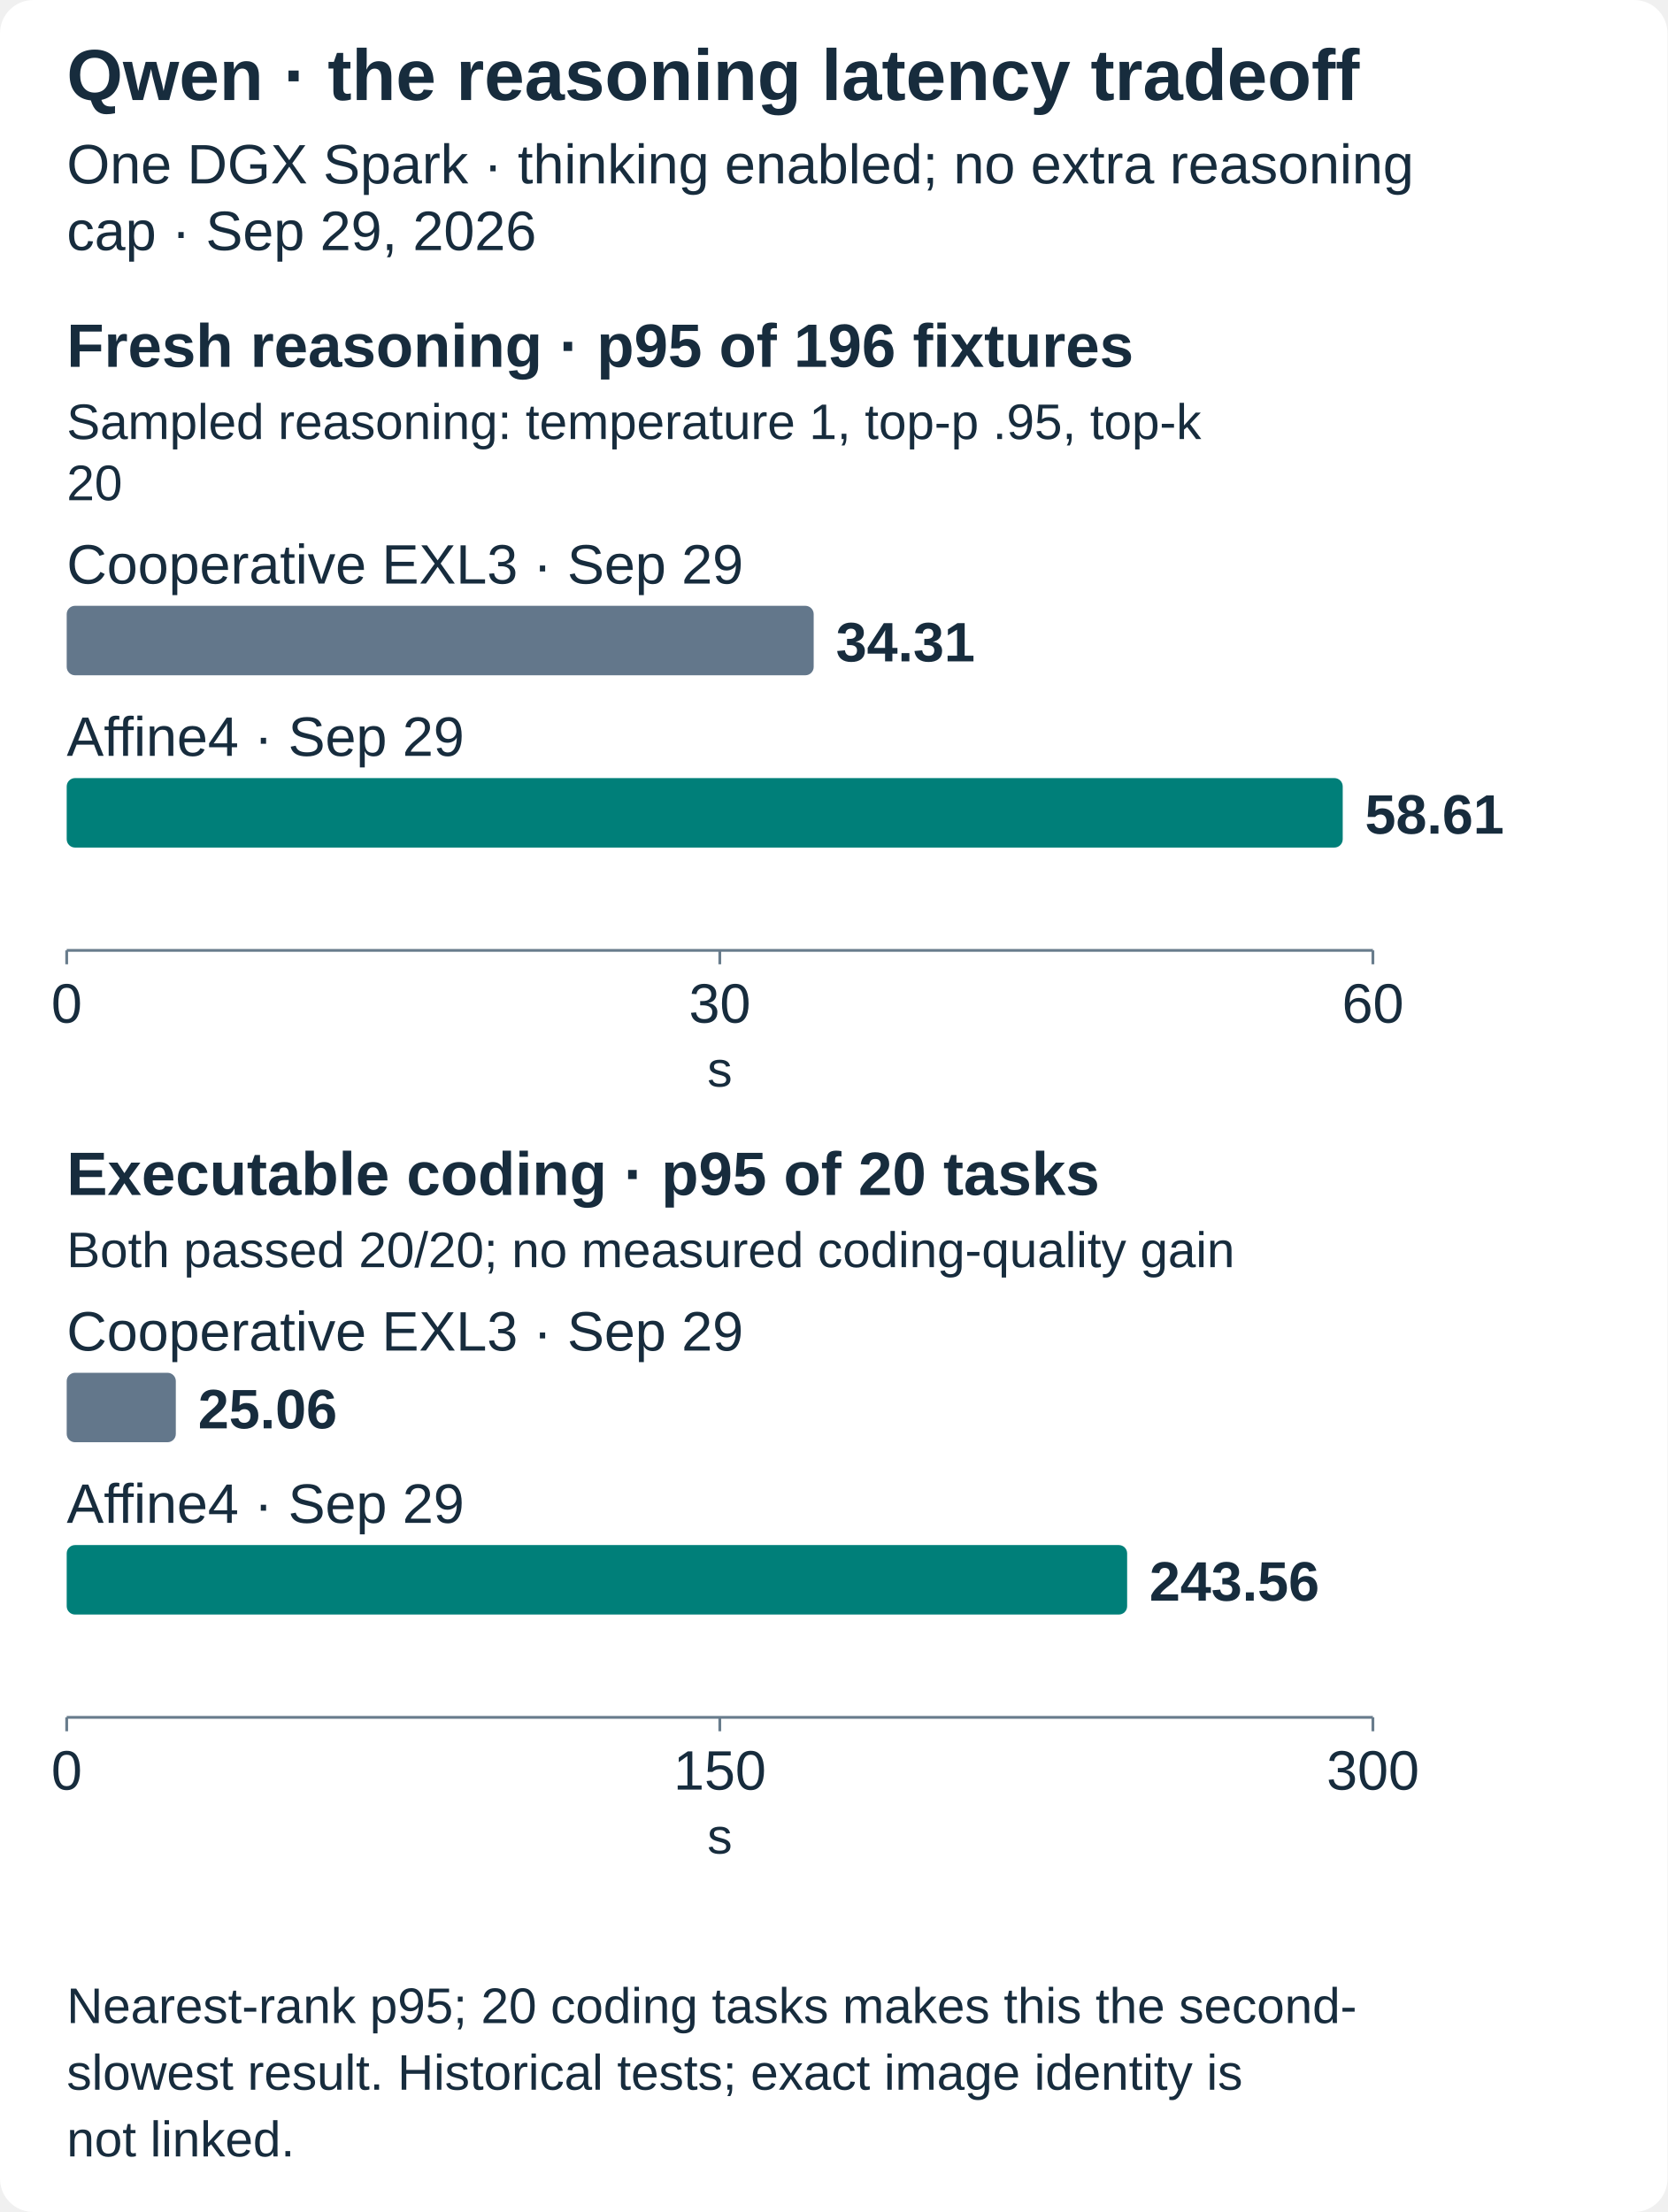
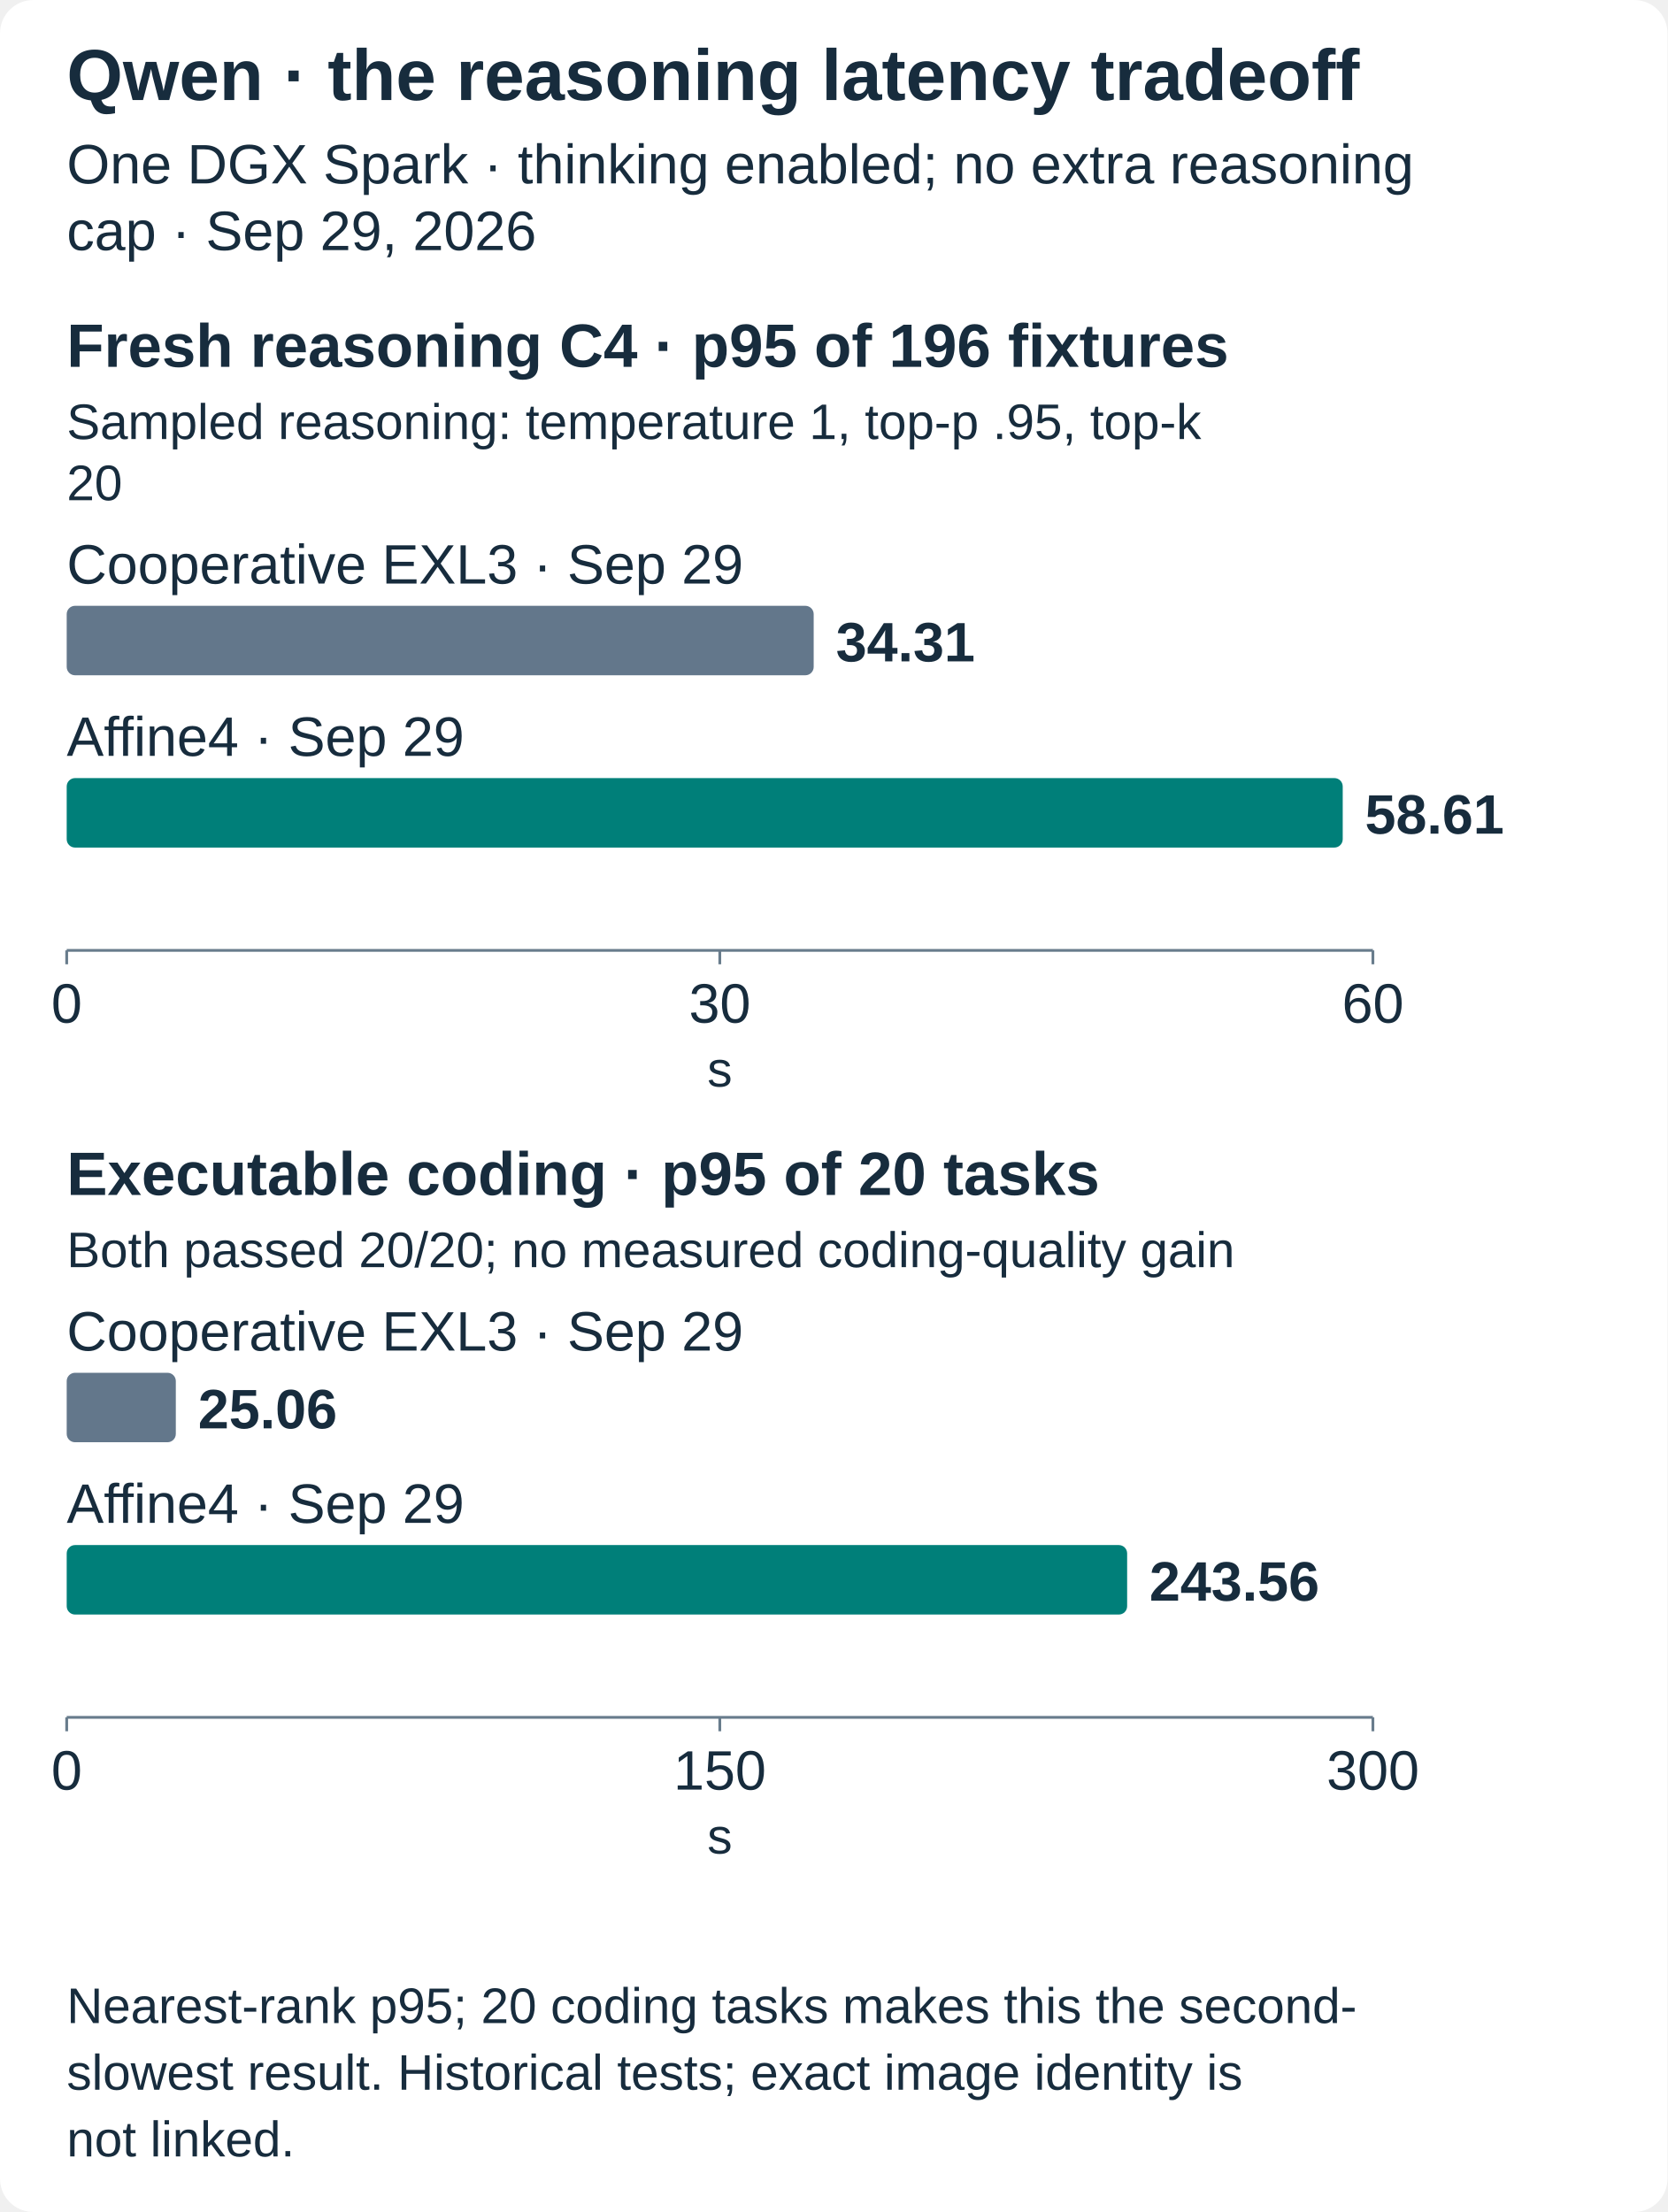
<svg xmlns="http://www.w3.org/2000/svg" width="600" height="796" viewBox="0 0 600 796" role="img" aria-labelledby="title desc">
  <rect width="100%" height="100%" rx="12" fill="#ffffff" />
  <g font-family="Arial, Helvetica, sans-serif" fill="#172c3d">
    <text x="24" y="36" font-size="26" font-weight="bold">Qwen · the reasoning latency tradeoff</text>
    <text x="24" y="66" font-size="20">One DGX Spark · thinking enabled; no extra reasoning</text>
    <text x="24" y="90" font-size="20">cap · Sep 29, 2026</text>
-     <text x="24" y="132" font-size="22" font-weight="bold">Fresh reasoning · p95 of 196 fixtures</text>
+     <text x="24" y="132" font-size="22" font-weight="bold">Fresh reasoning C4 · p95 of 196 fixtures</text>
    <text x="24" y="158" font-size="18">Sampled reasoning: temperature 1, top-p .95, top-k</text>
    <text x="24" y="180" font-size="18">20</text>
    <text x="24" y="210" font-size="20">Cooperative EXL3 · Sep 29</text>
    <rect x="24" y="218" width="268.783" height="25" rx="3" fill="#63778b" />
    <text x="300.783" y="238" font-size="20" font-weight="bold">34.31</text>
    <text x="24" y="272" font-size="20">Affine4 · Sep 29</text>
    <rect x="24" y="280" width="459.141" height="25" rx="3" fill="#007f79" />
    <text x="491.141" y="300" font-size="20" font-weight="bold">58.61</text>
    <path d="M 24 342 H 494" stroke="#687c8c" />
    <path d="M 24 342 v 5" stroke="#687c8c" />
    <text x="24" y="368" font-size="20" text-anchor="middle">0</text>
    <path d="M 259.0 342 v 5" stroke="#687c8c" />
    <text x="259.0" y="368" font-size="20" text-anchor="middle">30</text>
    <path d="M 494 342 v 5" stroke="#687c8c" />
    <text x="494" y="368" font-size="20" text-anchor="middle">60</text>
    <text x="259.0" y="391" font-size="18" text-anchor="middle">s</text>
    <text x="24" y="430" font-size="22" font-weight="bold">Executable coding · p95 of 20 tasks</text>
    <text x="24" y="456" font-size="18">Both passed 20/20; no measured coding-quality gain</text>
    <text x="24" y="486" font-size="20">Cooperative EXL3 · Sep 29</text>
    <rect x="24" y="494" width="39.264" height="25" rx="3" fill="#63778b" />
    <text x="71.264" y="514" font-size="20" font-weight="bold">25.06</text>
    <text x="24" y="548" font-size="20">Affine4 · Sep 29</text>
    <rect x="24" y="556" width="381.571" height="25" rx="3" fill="#007f79" />
    <text x="413.571" y="576" font-size="20" font-weight="bold">243.56</text>
    <path d="M 24 618 H 494" stroke="#687c8c" />
    <path d="M 24 618 v 5" stroke="#687c8c" />
    <text x="24" y="644" font-size="20" text-anchor="middle">0</text>
    <path d="M 259.0 618 v 5" stroke="#687c8c" />
    <text x="259.0" y="644" font-size="20" text-anchor="middle">150</text>
    <path d="M 494 618 v 5" stroke="#687c8c" />
    <text x="494" y="644" font-size="20" text-anchor="middle">300</text>
    <text x="259.0" y="667" font-size="18" text-anchor="middle">s</text>
    <text x="24" y="728" font-size="18">Nearest-rank p95; 20 coding tasks makes this the second-</text>
    <text x="24" y="752" font-size="18">slowest result. Historical tests; exact image identity is</text>
    <text x="24" y="776" font-size="18">not linked.</text>
  </g>
</svg>
